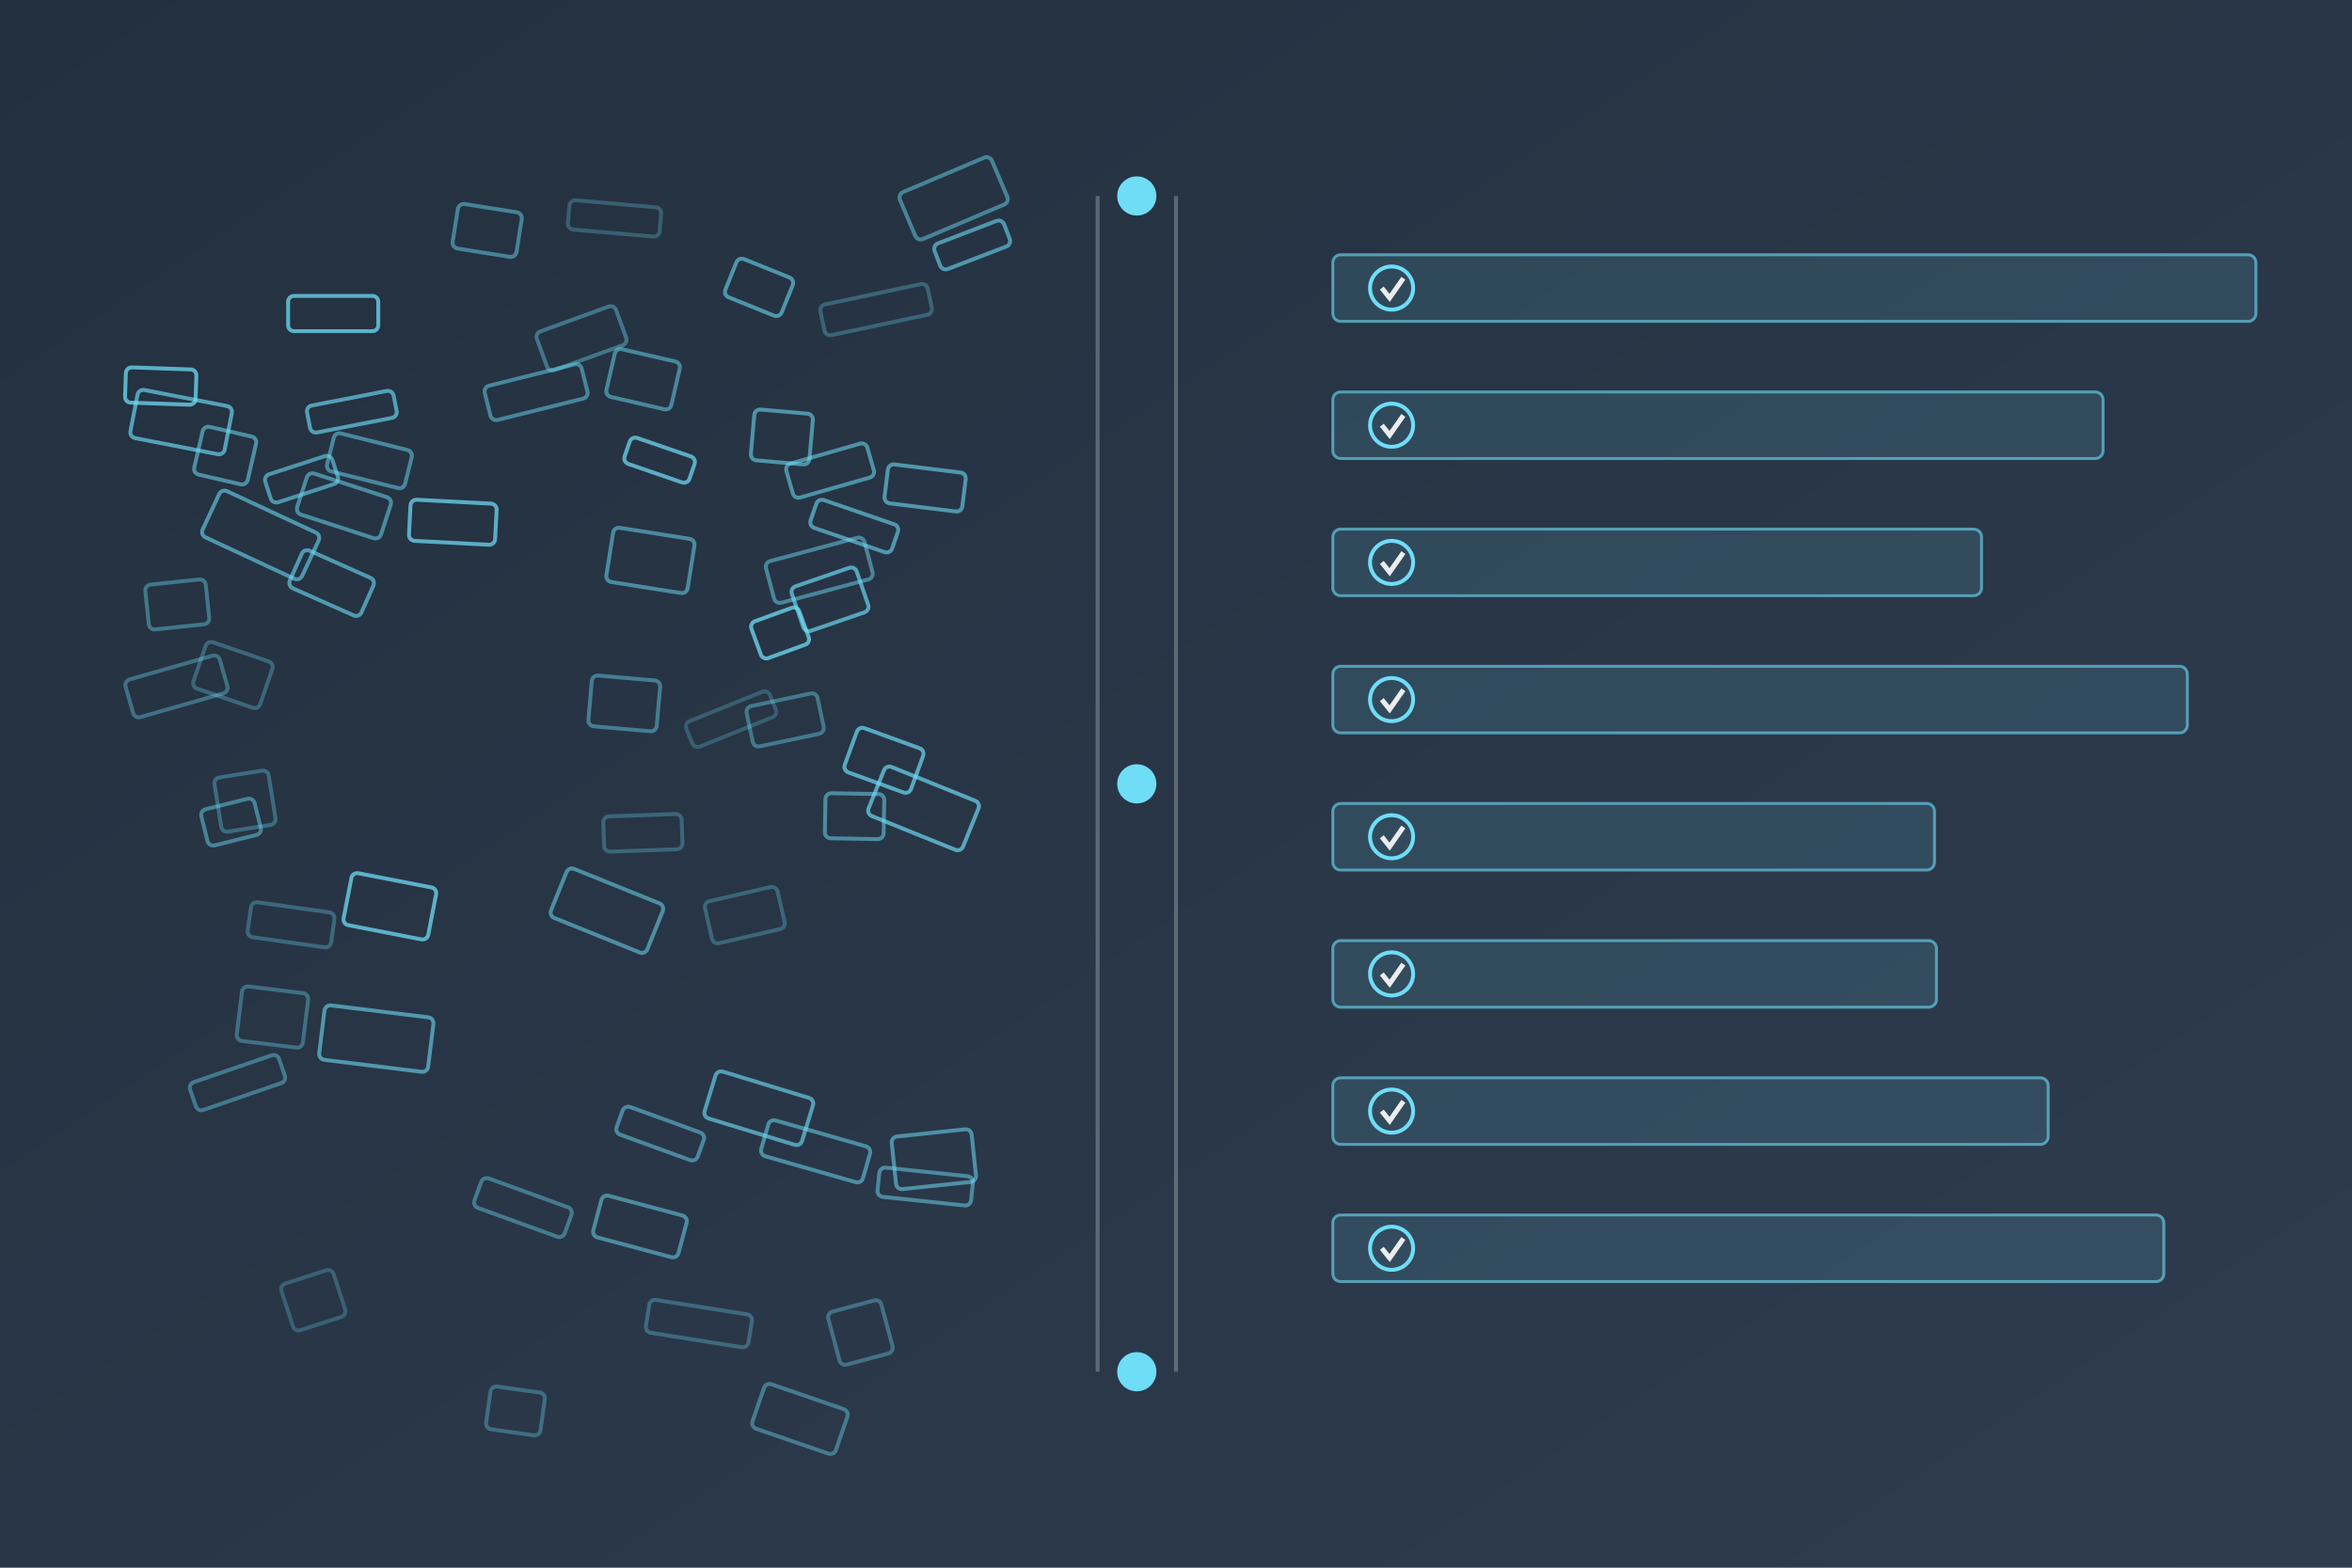
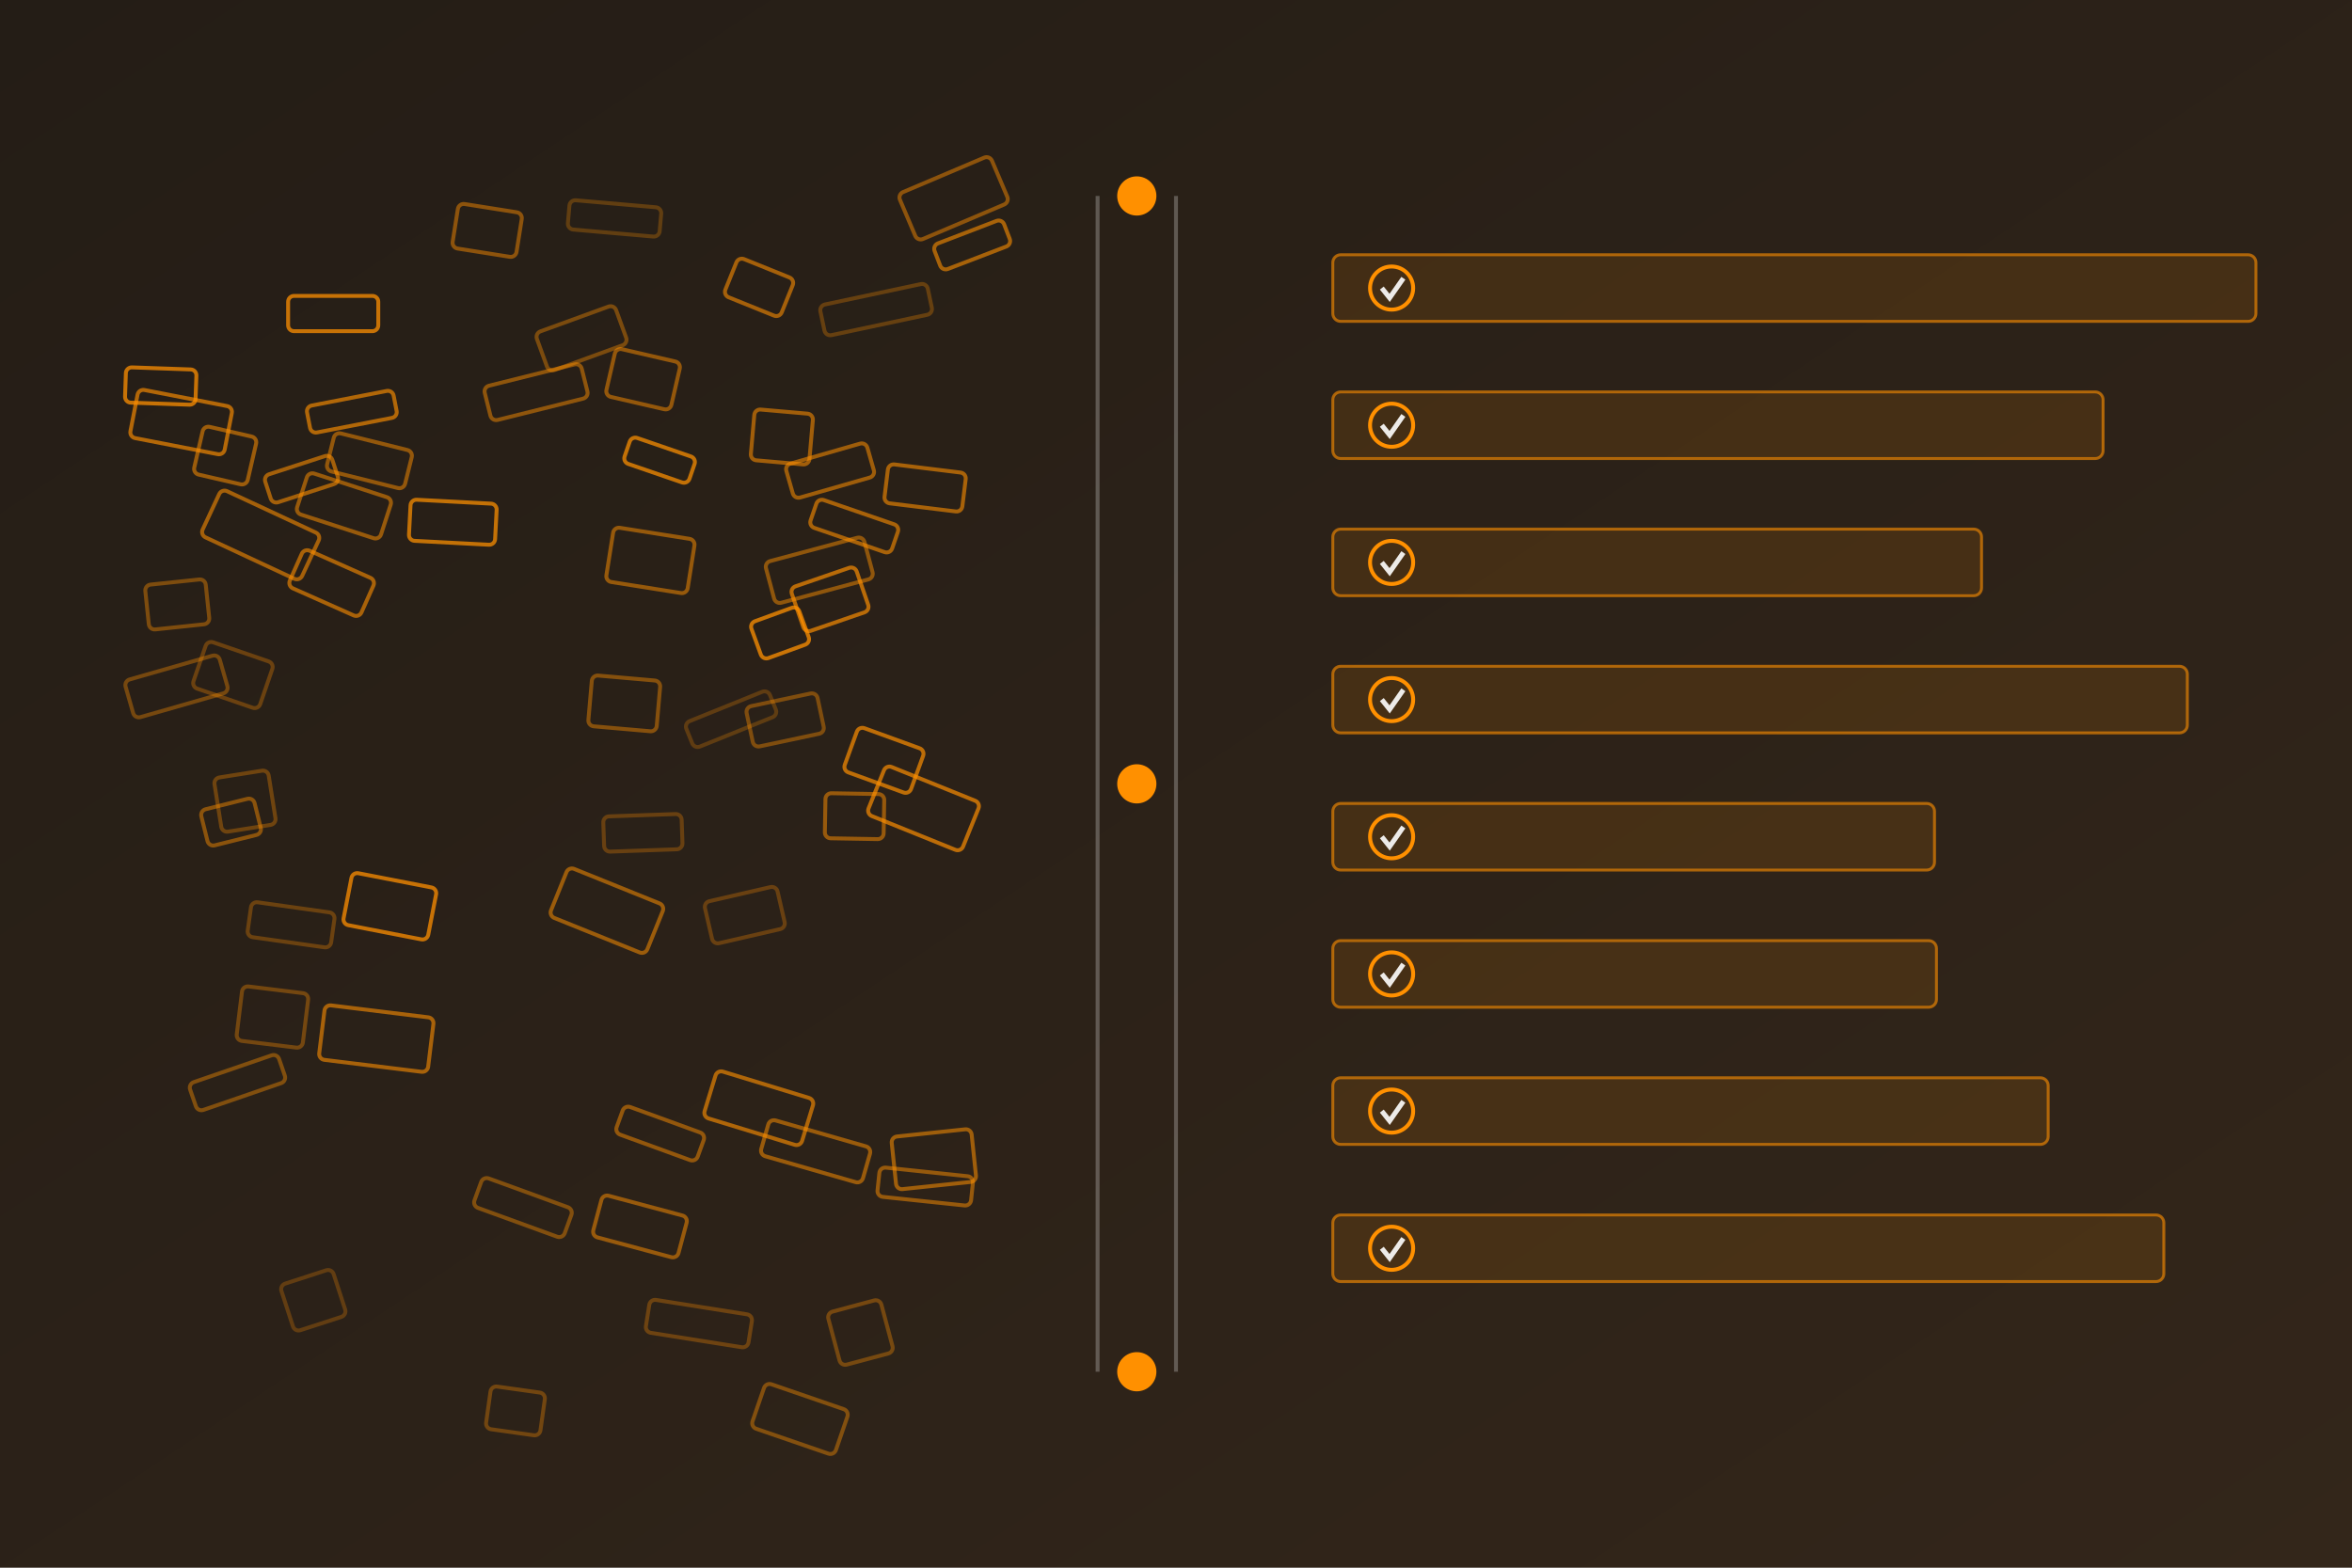
<svg xmlns="http://www.w3.org/2000/svg" viewBox="0 0 1200 800">
  <defs>
    <linearGradient id="bg" x1="0" y1="0" x2="1" y2="1">
-       <stop offset="0" stop-color="#22303f" />
-       <stop offset="1" stop-color="#2F3C4F" />
+       <stop offset="0" stop-color="#241d16" />
+       <stop offset="1" stop-color="#33261a" />
    </linearGradient>
  </defs>
  <rect width="1200" height="800" fill="url(#bg)" />
-   <rect x="311" y="272" width="42" height="28" rx="3" transform="rotate(9 332 285)" fill="none" stroke="#6fddf6" stroke-opacity="0.51" stroke-width="2" />
-   <rect x="425" y="666" width="28" height="28" rx="3" transform="rotate(-15 439 680)" fill="none" stroke="#6fddf6" stroke-opacity="0.35" stroke-width="2" />
-   <rect x="477" y="118" width="38" height="14" rx="3" transform="rotate(-21 496 125)" fill="none" stroke="#6fddf6" stroke-opacity="0.59" stroke-width="2" />
-   <rect x="448" y="598" width="48" height="15" rx="3" transform="rotate(6 472 606)" fill="none" stroke="#6fddf6" stroke-opacity="0.50" stroke-width="2" />
-   <rect x="146" y="651" width="28" height="25" rx="3" transform="rotate(-18 160 664)" fill="none" stroke="#6fddf6" stroke-opacity="0.26" stroke-width="2" />
-   <rect x="361" y="553" width="52" height="25" rx="3" transform="rotate(17 387 566)" fill="none" stroke="#6fddf6" stroke-opacity="0.62" stroke-width="2" />
-   <rect x="75" y="297" width="31" height="23" rx="3" transform="rotate(-6 90 309)" fill="none" stroke="#6fddf6" stroke-opacity="0.40" stroke-width="2" />
-   <rect x="392" y="280" width="52" height="22" rx="3" transform="rotate(-15 418 291)" fill="none" stroke="#6fddf6" stroke-opacity="0.48" stroke-width="2" />
-   <rect x="301" y="346" width="35" height="26" rx="3" transform="rotate(5 319 359)" fill="none" stroke="#6fddf6" stroke-opacity="0.43" stroke-width="2" />
-   <rect x="361" y="456" width="38" height="22" rx="3" transform="rotate(-13 380 467)" fill="none" stroke="#6fddf6" stroke-opacity="0.29" stroke-width="2" />
-   <rect x="308" y="416" width="40" height="18" rx="3" transform="rotate(-2 328 425)" fill="none" stroke="#6fddf6" stroke-opacity="0.29" stroke-width="2" />
-   <rect x="384" y="210" width="30" height="26" rx="3" transform="rotate(5 399 222)" fill="none" stroke="#6fddf6" stroke-opacity="0.56" stroke-width="2" />
-   <rect x="452" y="239" width="40" height="20" rx="3" transform="rotate(7 472 249)" fill="none" stroke="#6fddf6" stroke-opacity="0.59" stroke-width="2" />
-   <rect x="157" y="203" width="45" height="14" rx="3" transform="rotate(-11 180 210)" fill="none" stroke="#6fddf6" stroke-opacity="0.64" stroke-width="2" />
-   <rect x="382" y="357" width="37" height="21" rx="3" transform="rotate(-12 400 367)" fill="none" stroke="#6fddf6" stroke-opacity="0.40" stroke-width="2" />
-   <rect x="414" y="261" width="44" height="15" rx="3" transform="rotate(19 436 268)" fill="none" stroke="#6fddf6" stroke-opacity="0.59" stroke-width="2" />
-   <rect x="248" y="191" width="51" height="18" rx="3" transform="rotate(-14 274 200)" fill="none" stroke="#6fddf6" stroke-opacity="0.48" stroke-width="2" />
-   <rect x="385" y="313" width="26" height="20" rx="3" transform="rotate(-20 398 323)" fill="none" stroke="#6fddf6" stroke-opacity="0.75" stroke-width="2" />
-   <rect x="177" y="449" width="44" height="27" rx="3" transform="rotate(11 199 462)" fill="none" stroke="#6fddf6" stroke-opacity="0.74" stroke-width="2" />
-   <rect x="168" y="225" width="41" height="20" rx="3" transform="rotate(14 188 235)" fill="none" stroke="#6fddf6" stroke-opacity="0.50" stroke-width="2" />
-   <rect x="456" y="578" width="41" height="27" rx="3" transform="rotate(-6 477 592)" fill="none" stroke="#6fddf6" stroke-opacity="0.54" stroke-width="2" />
-   <rect x="433" y="376" width="36" height="24" rx="3" transform="rotate(20 451 388)" fill="none" stroke="#6fddf6" stroke-opacity="0.69" stroke-width="2" />
-   <rect x="136" y="237" width="36" height="15" rx="3" transform="rotate(-18 154 245)" fill="none" stroke="#6fddf6" stroke-opacity="0.58" stroke-width="2" />
-   <rect x="402" y="231" width="43" height="18" rx="3" transform="rotate(-16 424 240)" fill="none" stroke="#6fddf6" stroke-opacity="0.55" stroke-width="2" />
-   <rect x="330" y="667" width="53" height="17" rx="3" transform="rotate(9 357 676)" fill="none" stroke="#6fddf6" stroke-opacity="0.31" stroke-width="2" />
-   <rect x="406" y="294" width="35" height="24" rx="3" transform="rotate(-19 423 306)" fill="none" stroke="#6fddf6" stroke-opacity="0.67" stroke-width="2" />
-   <rect x="209" y="256" width="44" height="21" rx="3" transform="rotate(3 231 267)" fill="none" stroke="#6fddf6" stroke-opacity="0.72" stroke-width="2" />
-   <rect x="249" y="709" width="28" height="22" rx="3" transform="rotate(8 263 720)" fill="none" stroke="#6fddf6" stroke-opacity="0.33" stroke-width="2" />
-   <rect x="315" y="571" width="44" height="15" rx="3" transform="rotate(20 337 578)" fill="none" stroke="#6fddf6" stroke-opacity="0.49" stroke-width="2" />
-   <rect x="242" y="608" width="49" height="16" rx="3" transform="rotate(20 266 617)" fill="none" stroke="#6fddf6" stroke-opacity="0.41" stroke-width="2" />
-   <rect x="101" y="220" width="28" height="25" rx="3" transform="rotate(13 115 232)" fill="none" stroke="#6fddf6" stroke-opacity="0.54" stroke-width="2" />
-   <rect x="65" y="340" width="50" height="20" rx="3" transform="rotate(-16 91 350)" fill="none" stroke="#6fddf6" stroke-opacity="0.36" stroke-width="2" />
-   <rect x="127" y="463" width="43" height="18" rx="3" transform="rotate(8 149 472)" fill="none" stroke="#6fddf6" stroke-opacity="0.31" stroke-width="2" />
-   <rect x="419" y="150" width="56" height="16" rx="3" transform="rotate(-12 447 158)" fill="none" stroke="#6fddf6" stroke-opacity="0.29" stroke-width="2" />
-   <rect x="350" y="360" width="46" height="14" rx="3" transform="rotate(-22 373 367)" fill="none" stroke="#6fddf6" stroke-opacity="0.25" stroke-width="2" />
-   <rect x="111" y="395" width="28" height="28" rx="3" transform="rotate(-9 124 409)" fill="none" stroke="#6fddf6" stroke-opacity="0.33" stroke-width="2" />
-   <rect x="149" y="287" width="40" height="21" rx="3" transform="rotate(24 169 298)" fill="none" stroke="#6fddf6" stroke-opacity="0.60" stroke-width="2" />
-   <rect x="311" y="181" width="34" height="25" rx="3" transform="rotate(13 328 194)" fill="none" stroke="#6fddf6" stroke-opacity="0.50" stroke-width="2" />
-   <rect x="97" y="545" width="48" height="15" rx="3" transform="rotate(-19 121 552)" fill="none" stroke="#6fddf6" stroke-opacity="0.41" stroke-width="2" />
-   <rect x="153" y="247" width="45" height="22" rx="3" transform="rotate(18 175 258)" fill="none" stroke="#6fddf6" stroke-opacity="0.52" stroke-width="2" />
-   <rect x="421" y="405" width="30" height="23" rx="3" transform="rotate(1 436 416)" fill="none" stroke="#6fddf6" stroke-opacity="0.51" stroke-width="2" />
-   <rect x="386" y="712" width="45" height="24" rx="3" transform="rotate(19 408 723)" fill="none" stroke="#6fddf6" stroke-opacity="0.41" stroke-width="2" />
-   <rect x="445" y="399" width="52" height="27" rx="3" transform="rotate(22 471 413)" fill="none" stroke="#6fddf6" stroke-opacity="0.68" stroke-width="2" />
-   <rect x="290" y="104" width="47" height="15" rx="3" transform="rotate(5 314 112)" fill="none" stroke="#6fddf6" stroke-opacity="0.27" stroke-width="2" />
-   <rect x="461" y="88" width="51" height="26" rx="3" transform="rotate(-23 487 101)" fill="none" stroke="#6fddf6" stroke-opacity="0.47" stroke-width="2" />
-   <rect x="104" y="410" width="28" height="19" rx="3" transform="rotate(-14 118 420)" fill="none" stroke="#6fddf6" stroke-opacity="0.46" stroke-width="2" />
-   <rect x="389" y="578" width="54" height="19" rx="3" transform="rotate(16 416 588)" fill="none" stroke="#6fddf6" stroke-opacity="0.52" stroke-width="2" />
-   <rect x="275" y="162" width="43" height="21" rx="3" transform="rotate(-20 297 172)" fill="none" stroke="#6fddf6" stroke-opacity="0.39" stroke-width="2" />
-   <rect x="64" y="188" width="36" height="18" rx="3" transform="rotate(2 82 197)" fill="none" stroke="#6fddf6" stroke-opacity="0.74" stroke-width="2" />
-   <rect x="283" y="451" width="53" height="27" rx="3" transform="rotate(22 309 465)" fill="none" stroke="#6fddf6" stroke-opacity="0.53" stroke-width="2" />
-   <rect x="372" y="136" width="31" height="21" rx="3" transform="rotate(22 387 146)" fill="none" stroke="#6fddf6" stroke-opacity="0.58" stroke-width="2" />
-   <rect x="68" y="203" width="49" height="25" rx="3" transform="rotate(11 93 215)" fill="none" stroke="#6fddf6" stroke-opacity="0.65" stroke-width="2" />
-   <rect x="232" y="106" width="33" height="23" rx="3" transform="rotate(9 248 118)" fill="none" stroke="#6fddf6" stroke-opacity="0.47" stroke-width="2" />
-   <rect x="319" y="228" width="35" height="14" rx="3" transform="rotate(19 337 235)" fill="none" stroke="#6fddf6" stroke-opacity="0.72" stroke-width="2" />
-   <rect x="101" y="332" width="36" height="25" rx="3" transform="rotate(19 119 344)" fill="none" stroke="#6fddf6" stroke-opacity="0.31" stroke-width="2" />
-   <rect x="147" y="151" width="46" height="18" rx="3" transform="rotate(0 170 160)" fill="none" stroke="#6fddf6" stroke-opacity="0.74" stroke-width="2" />
-   <rect x="164" y="516" width="56" height="28" rx="3" transform="rotate(7 192 530)" fill="none" stroke="#6fddf6" stroke-opacity="0.59" stroke-width="2" />
-   <rect x="304" y="615" width="45" height="22" rx="3" transform="rotate(15 327 626)" fill="none" stroke="#6fddf6" stroke-opacity="0.51" stroke-width="2" />
-   <rect x="105" y="260" width="56" height="26" rx="3" transform="rotate(25 133 273)" fill="none" stroke="#6fddf6" stroke-opacity="0.58" stroke-width="2" />
-   <rect x="122" y="505" width="34" height="28" rx="3" transform="rotate(7 139 519)" fill="none" stroke="#6fddf6" stroke-opacity="0.35" stroke-width="2" />
+   <rect x="311" y="272" width="42" height="28" rx="3" transform="rotate(9 332 285)" fill="none" stroke="#ff9000" stroke-opacity="0.51" stroke-width="2" />
+   <rect x="425" y="666" width="28" height="28" rx="3" transform="rotate(-15 439 680)" fill="none" stroke="#ff9000" stroke-opacity="0.35" stroke-width="2" />
+   <rect x="477" y="118" width="38" height="14" rx="3" transform="rotate(-21 496 125)" fill="none" stroke="#ff9000" stroke-opacity="0.59" stroke-width="2" />
+   <rect x="448" y="598" width="48" height="15" rx="3" transform="rotate(6 472 606)" fill="none" stroke="#ff9000" stroke-opacity="0.50" stroke-width="2" />
+   <rect x="146" y="651" width="28" height="25" rx="3" transform="rotate(-18 160 664)" fill="none" stroke="#ff9000" stroke-opacity="0.26" stroke-width="2" />
+   <rect x="361" y="553" width="52" height="25" rx="3" transform="rotate(17 387 566)" fill="none" stroke="#ff9000" stroke-opacity="0.62" stroke-width="2" />
+   <rect x="75" y="297" width="31" height="23" rx="3" transform="rotate(-6 90 309)" fill="none" stroke="#ff9000" stroke-opacity="0.40" stroke-width="2" />
+   <rect x="392" y="280" width="52" height="22" rx="3" transform="rotate(-15 418 291)" fill="none" stroke="#ff9000" stroke-opacity="0.48" stroke-width="2" />
+   <rect x="301" y="346" width="35" height="26" rx="3" transform="rotate(5 319 359)" fill="none" stroke="#ff9000" stroke-opacity="0.43" stroke-width="2" />
+   <rect x="361" y="456" width="38" height="22" rx="3" transform="rotate(-13 380 467)" fill="none" stroke="#ff9000" stroke-opacity="0.29" stroke-width="2" />
+   <rect x="308" y="416" width="40" height="18" rx="3" transform="rotate(-2 328 425)" fill="none" stroke="#ff9000" stroke-opacity="0.29" stroke-width="2" />
+   <rect x="384" y="210" width="30" height="26" rx="3" transform="rotate(5 399 222)" fill="none" stroke="#ff9000" stroke-opacity="0.56" stroke-width="2" />
+   <rect x="452" y="239" width="40" height="20" rx="3" transform="rotate(7 472 249)" fill="none" stroke="#ff9000" stroke-opacity="0.59" stroke-width="2" />
+   <rect x="157" y="203" width="45" height="14" rx="3" transform="rotate(-11 180 210)" fill="none" stroke="#ff9000" stroke-opacity="0.64" stroke-width="2" />
+   <rect x="382" y="357" width="37" height="21" rx="3" transform="rotate(-12 400 367)" fill="none" stroke="#ff9000" stroke-opacity="0.40" stroke-width="2" />
+   <rect x="414" y="261" width="44" height="15" rx="3" transform="rotate(19 436 268)" fill="none" stroke="#ff9000" stroke-opacity="0.59" stroke-width="2" />
+   <rect x="248" y="191" width="51" height="18" rx="3" transform="rotate(-14 274 200)" fill="none" stroke="#ff9000" stroke-opacity="0.48" stroke-width="2" />
+   <rect x="385" y="313" width="26" height="20" rx="3" transform="rotate(-20 398 323)" fill="none" stroke="#ff9000" stroke-opacity="0.75" stroke-width="2" />
+   <rect x="177" y="449" width="44" height="27" rx="3" transform="rotate(11 199 462)" fill="none" stroke="#ff9000" stroke-opacity="0.74" stroke-width="2" />
+   <rect x="168" y="225" width="41" height="20" rx="3" transform="rotate(14 188 235)" fill="none" stroke="#ff9000" stroke-opacity="0.50" stroke-width="2" />
+   <rect x="456" y="578" width="41" height="27" rx="3" transform="rotate(-6 477 592)" fill="none" stroke="#ff9000" stroke-opacity="0.54" stroke-width="2" />
+   <rect x="433" y="376" width="36" height="24" rx="3" transform="rotate(20 451 388)" fill="none" stroke="#ff9000" stroke-opacity="0.69" stroke-width="2" />
+   <rect x="136" y="237" width="36" height="15" rx="3" transform="rotate(-18 154 245)" fill="none" stroke="#ff9000" stroke-opacity="0.58" stroke-width="2" />
+   <rect x="402" y="231" width="43" height="18" rx="3" transform="rotate(-16 424 240)" fill="none" stroke="#ff9000" stroke-opacity="0.55" stroke-width="2" />
+   <rect x="330" y="667" width="53" height="17" rx="3" transform="rotate(9 357 676)" fill="none" stroke="#ff9000" stroke-opacity="0.31" stroke-width="2" />
+   <rect x="406" y="294" width="35" height="24" rx="3" transform="rotate(-19 423 306)" fill="none" stroke="#ff9000" stroke-opacity="0.67" stroke-width="2" />
+   <rect x="209" y="256" width="44" height="21" rx="3" transform="rotate(3 231 267)" fill="none" stroke="#ff9000" stroke-opacity="0.72" stroke-width="2" />
+   <rect x="249" y="709" width="28" height="22" rx="3" transform="rotate(8 263 720)" fill="none" stroke="#ff9000" stroke-opacity="0.33" stroke-width="2" />
+   <rect x="315" y="571" width="44" height="15" rx="3" transform="rotate(20 337 578)" fill="none" stroke="#ff9000" stroke-opacity="0.49" stroke-width="2" />
+   <rect x="242" y="608" width="49" height="16" rx="3" transform="rotate(20 266 617)" fill="none" stroke="#ff9000" stroke-opacity="0.41" stroke-width="2" />
+   <rect x="101" y="220" width="28" height="25" rx="3" transform="rotate(13 115 232)" fill="none" stroke="#ff9000" stroke-opacity="0.54" stroke-width="2" />
+   <rect x="65" y="340" width="50" height="20" rx="3" transform="rotate(-16 91 350)" fill="none" stroke="#ff9000" stroke-opacity="0.36" stroke-width="2" />
+   <rect x="127" y="463" width="43" height="18" rx="3" transform="rotate(8 149 472)" fill="none" stroke="#ff9000" stroke-opacity="0.31" stroke-width="2" />
+   <rect x="419" y="150" width="56" height="16" rx="3" transform="rotate(-12 447 158)" fill="none" stroke="#ff9000" stroke-opacity="0.29" stroke-width="2" />
+   <rect x="350" y="360" width="46" height="14" rx="3" transform="rotate(-22 373 367)" fill="none" stroke="#ff9000" stroke-opacity="0.25" stroke-width="2" />
+   <rect x="111" y="395" width="28" height="28" rx="3" transform="rotate(-9 124 409)" fill="none" stroke="#ff9000" stroke-opacity="0.33" stroke-width="2" />
+   <rect x="149" y="287" width="40" height="21" rx="3" transform="rotate(24 169 298)" fill="none" stroke="#ff9000" stroke-opacity="0.60" stroke-width="2" />
+   <rect x="311" y="181" width="34" height="25" rx="3" transform="rotate(13 328 194)" fill="none" stroke="#ff9000" stroke-opacity="0.50" stroke-width="2" />
+   <rect x="97" y="545" width="48" height="15" rx="3" transform="rotate(-19 121 552)" fill="none" stroke="#ff9000" stroke-opacity="0.41" stroke-width="2" />
+   <rect x="153" y="247" width="45" height="22" rx="3" transform="rotate(18 175 258)" fill="none" stroke="#ff9000" stroke-opacity="0.52" stroke-width="2" />
+   <rect x="421" y="405" width="30" height="23" rx="3" transform="rotate(1 436 416)" fill="none" stroke="#ff9000" stroke-opacity="0.51" stroke-width="2" />
+   <rect x="386" y="712" width="45" height="24" rx="3" transform="rotate(19 408 723)" fill="none" stroke="#ff9000" stroke-opacity="0.41" stroke-width="2" />
+   <rect x="445" y="399" width="52" height="27" rx="3" transform="rotate(22 471 413)" fill="none" stroke="#ff9000" stroke-opacity="0.68" stroke-width="2" />
+   <rect x="290" y="104" width="47" height="15" rx="3" transform="rotate(5 314 112)" fill="none" stroke="#ff9000" stroke-opacity="0.27" stroke-width="2" />
+   <rect x="461" y="88" width="51" height="26" rx="3" transform="rotate(-23 487 101)" fill="none" stroke="#ff9000" stroke-opacity="0.47" stroke-width="2" />
+   <rect x="104" y="410" width="28" height="19" rx="3" transform="rotate(-14 118 420)" fill="none" stroke="#ff9000" stroke-opacity="0.46" stroke-width="2" />
+   <rect x="389" y="578" width="54" height="19" rx="3" transform="rotate(16 416 588)" fill="none" stroke="#ff9000" stroke-opacity="0.52" stroke-width="2" />
+   <rect x="275" y="162" width="43" height="21" rx="3" transform="rotate(-20 297 172)" fill="none" stroke="#ff9000" stroke-opacity="0.39" stroke-width="2" />
+   <rect x="64" y="188" width="36" height="18" rx="3" transform="rotate(2 82 197)" fill="none" stroke="#ff9000" stroke-opacity="0.74" stroke-width="2" />
+   <rect x="283" y="451" width="53" height="27" rx="3" transform="rotate(22 309 465)" fill="none" stroke="#ff9000" stroke-opacity="0.53" stroke-width="2" />
+   <rect x="372" y="136" width="31" height="21" rx="3" transform="rotate(22 387 146)" fill="none" stroke="#ff9000" stroke-opacity="0.58" stroke-width="2" />
+   <rect x="68" y="203" width="49" height="25" rx="3" transform="rotate(11 93 215)" fill="none" stroke="#ff9000" stroke-opacity="0.65" stroke-width="2" />
+   <rect x="232" y="106" width="33" height="23" rx="3" transform="rotate(9 248 118)" fill="none" stroke="#ff9000" stroke-opacity="0.47" stroke-width="2" />
+   <rect x="319" y="228" width="35" height="14" rx="3" transform="rotate(19 337 235)" fill="none" stroke="#ff9000" stroke-opacity="0.72" stroke-width="2" />
+   <rect x="101" y="332" width="36" height="25" rx="3" transform="rotate(19 119 344)" fill="none" stroke="#ff9000" stroke-opacity="0.31" stroke-width="2" />
+   <rect x="147" y="151" width="46" height="18" rx="3" transform="rotate(0 170 160)" fill="none" stroke="#ff9000" stroke-opacity="0.74" stroke-width="2" />
+   <rect x="164" y="516" width="56" height="28" rx="3" transform="rotate(7 192 530)" fill="none" stroke="#ff9000" stroke-opacity="0.59" stroke-width="2" />
+   <rect x="304" y="615" width="45" height="22" rx="3" transform="rotate(15 327 626)" fill="none" stroke="#ff9000" stroke-opacity="0.51" stroke-width="2" />
+   <rect x="105" y="260" width="56" height="26" rx="3" transform="rotate(25 133 273)" fill="none" stroke="#ff9000" stroke-opacity="0.58" stroke-width="2" />
+   <rect x="122" y="505" width="34" height="28" rx="3" transform="rotate(7 139 519)" fill="none" stroke="#ff9000" stroke-opacity="0.35" stroke-width="2" />
  <line x1="560" y1="100" x2="560" y2="700" stroke="#ffffff" stroke-opacity="0.25" stroke-width="2" />
  <line x1="600" y1="100" x2="600" y2="700" stroke="#ffffff" stroke-opacity="0.25" stroke-width="2" />
-   <circle cx="580" cy="100" r="10" fill="#6fddf6" />
-   <circle cx="580" cy="400" r="10" fill="#6fddf6" />
-   <circle cx="580" cy="700" r="10" fill="#6fddf6" />
-   <rect x="680" y="130" width="471" height="34" rx="4" fill="#6fddf6" fill-opacity="0.12" stroke="#6fddf6" stroke-opacity="0.6" stroke-width="1.5" />
-   <circle cx="710" cy="147" r="11" fill="none" stroke="#6fddf6" stroke-width="2" />
+   <circle cx="580" cy="100" r="10" fill="#ff9000" />
+   <circle cx="580" cy="400" r="10" fill="#ff9000" />
+   <circle cx="580" cy="700" r="10" fill="#ff9000" />
+   <rect x="680" y="130" width="471" height="34" rx="4" fill="#ff9000" fill-opacity="0.12" stroke="#ff9000" stroke-opacity="0.6" stroke-width="1.5" />
+   <circle cx="710" cy="147" r="11" fill="none" stroke="#ff9000" stroke-width="2" />
  <polyline points="705,147 709,152 716,142" fill="none" stroke="#ffffff" stroke-opacity="0.9" stroke-width="2.5" />
-   <rect x="680" y="200" width="393" height="34" rx="4" fill="#6fddf6" fill-opacity="0.12" stroke="#6fddf6" stroke-opacity="0.6" stroke-width="1.5" />
-   <circle cx="710" cy="217" r="11" fill="none" stroke="#6fddf6" stroke-width="2" />
+   <rect x="680" y="200" width="393" height="34" rx="4" fill="#ff9000" fill-opacity="0.12" stroke="#ff9000" stroke-opacity="0.6" stroke-width="1.5" />
+   <circle cx="710" cy="217" r="11" fill="none" stroke="#ff9000" stroke-width="2" />
  <polyline points="705,217 709,222 716,212" fill="none" stroke="#ffffff" stroke-opacity="0.9" stroke-width="2.5" />
-   <rect x="680" y="270" width="331" height="34" rx="4" fill="#6fddf6" fill-opacity="0.12" stroke="#6fddf6" stroke-opacity="0.6" stroke-width="1.5" />
-   <circle cx="710" cy="287" r="11" fill="none" stroke="#6fddf6" stroke-width="2" />
+   <rect x="680" y="270" width="331" height="34" rx="4" fill="#ff9000" fill-opacity="0.12" stroke="#ff9000" stroke-opacity="0.6" stroke-width="1.5" />
+   <circle cx="710" cy="287" r="11" fill="none" stroke="#ff9000" stroke-width="2" />
  <polyline points="705,287 709,292 716,282" fill="none" stroke="#ffffff" stroke-opacity="0.9" stroke-width="2.5" />
-   <rect x="680" y="340" width="436" height="34" rx="4" fill="#6fddf6" fill-opacity="0.12" stroke="#6fddf6" stroke-opacity="0.6" stroke-width="1.5" />
-   <circle cx="710" cy="357" r="11" fill="none" stroke="#6fddf6" stroke-width="2" />
+   <rect x="680" y="340" width="436" height="34" rx="4" fill="#ff9000" fill-opacity="0.12" stroke="#ff9000" stroke-opacity="0.6" stroke-width="1.5" />
+   <circle cx="710" cy="357" r="11" fill="none" stroke="#ff9000" stroke-width="2" />
  <polyline points="705,357 709,362 716,352" fill="none" stroke="#ffffff" stroke-opacity="0.9" stroke-width="2.5" />
-   <rect x="680" y="410" width="307" height="34" rx="4" fill="#6fddf6" fill-opacity="0.12" stroke="#6fddf6" stroke-opacity="0.6" stroke-width="1.5" />
-   <circle cx="710" cy="427" r="11" fill="none" stroke="#6fddf6" stroke-width="2" />
+   <rect x="680" y="410" width="307" height="34" rx="4" fill="#ff9000" fill-opacity="0.12" stroke="#ff9000" stroke-opacity="0.6" stroke-width="1.5" />
+   <circle cx="710" cy="427" r="11" fill="none" stroke="#ff9000" stroke-width="2" />
  <polyline points="705,427 709,432 716,422" fill="none" stroke="#ffffff" stroke-opacity="0.9" stroke-width="2.5" />
-   <rect x="680" y="480" width="308" height="34" rx="4" fill="#6fddf6" fill-opacity="0.12" stroke="#6fddf6" stroke-opacity="0.6" stroke-width="1.5" />
-   <circle cx="710" cy="497" r="11" fill="none" stroke="#6fddf6" stroke-width="2" />
+   <rect x="680" y="480" width="308" height="34" rx="4" fill="#ff9000" fill-opacity="0.12" stroke="#ff9000" stroke-opacity="0.6" stroke-width="1.5" />
+   <circle cx="710" cy="497" r="11" fill="none" stroke="#ff9000" stroke-width="2" />
  <polyline points="705,497 709,502 716,492" fill="none" stroke="#ffffff" stroke-opacity="0.9" stroke-width="2.5" />
-   <rect x="680" y="550" width="365" height="34" rx="4" fill="#6fddf6" fill-opacity="0.12" stroke="#6fddf6" stroke-opacity="0.6" stroke-width="1.5" />
-   <circle cx="710" cy="567" r="11" fill="none" stroke="#6fddf6" stroke-width="2" />
+   <rect x="680" y="550" width="365" height="34" rx="4" fill="#ff9000" fill-opacity="0.12" stroke="#ff9000" stroke-opacity="0.6" stroke-width="1.5" />
+   <circle cx="710" cy="567" r="11" fill="none" stroke="#ff9000" stroke-width="2" />
  <polyline points="705,567 709,572 716,562" fill="none" stroke="#ffffff" stroke-opacity="0.9" stroke-width="2.5" />
-   <rect x="680" y="620" width="424" height="34" rx="4" fill="#6fddf6" fill-opacity="0.12" stroke="#6fddf6" stroke-opacity="0.6" stroke-width="1.5" />
-   <circle cx="710" cy="637" r="11" fill="none" stroke="#6fddf6" stroke-width="2" />
+   <rect x="680" y="620" width="424" height="34" rx="4" fill="#ff9000" fill-opacity="0.12" stroke="#ff9000" stroke-opacity="0.6" stroke-width="1.5" />
+   <circle cx="710" cy="637" r="11" fill="none" stroke="#ff9000" stroke-width="2" />
  <polyline points="705,637 709,642 716,632" fill="none" stroke="#ffffff" stroke-opacity="0.9" stroke-width="2.5" />
</svg>
